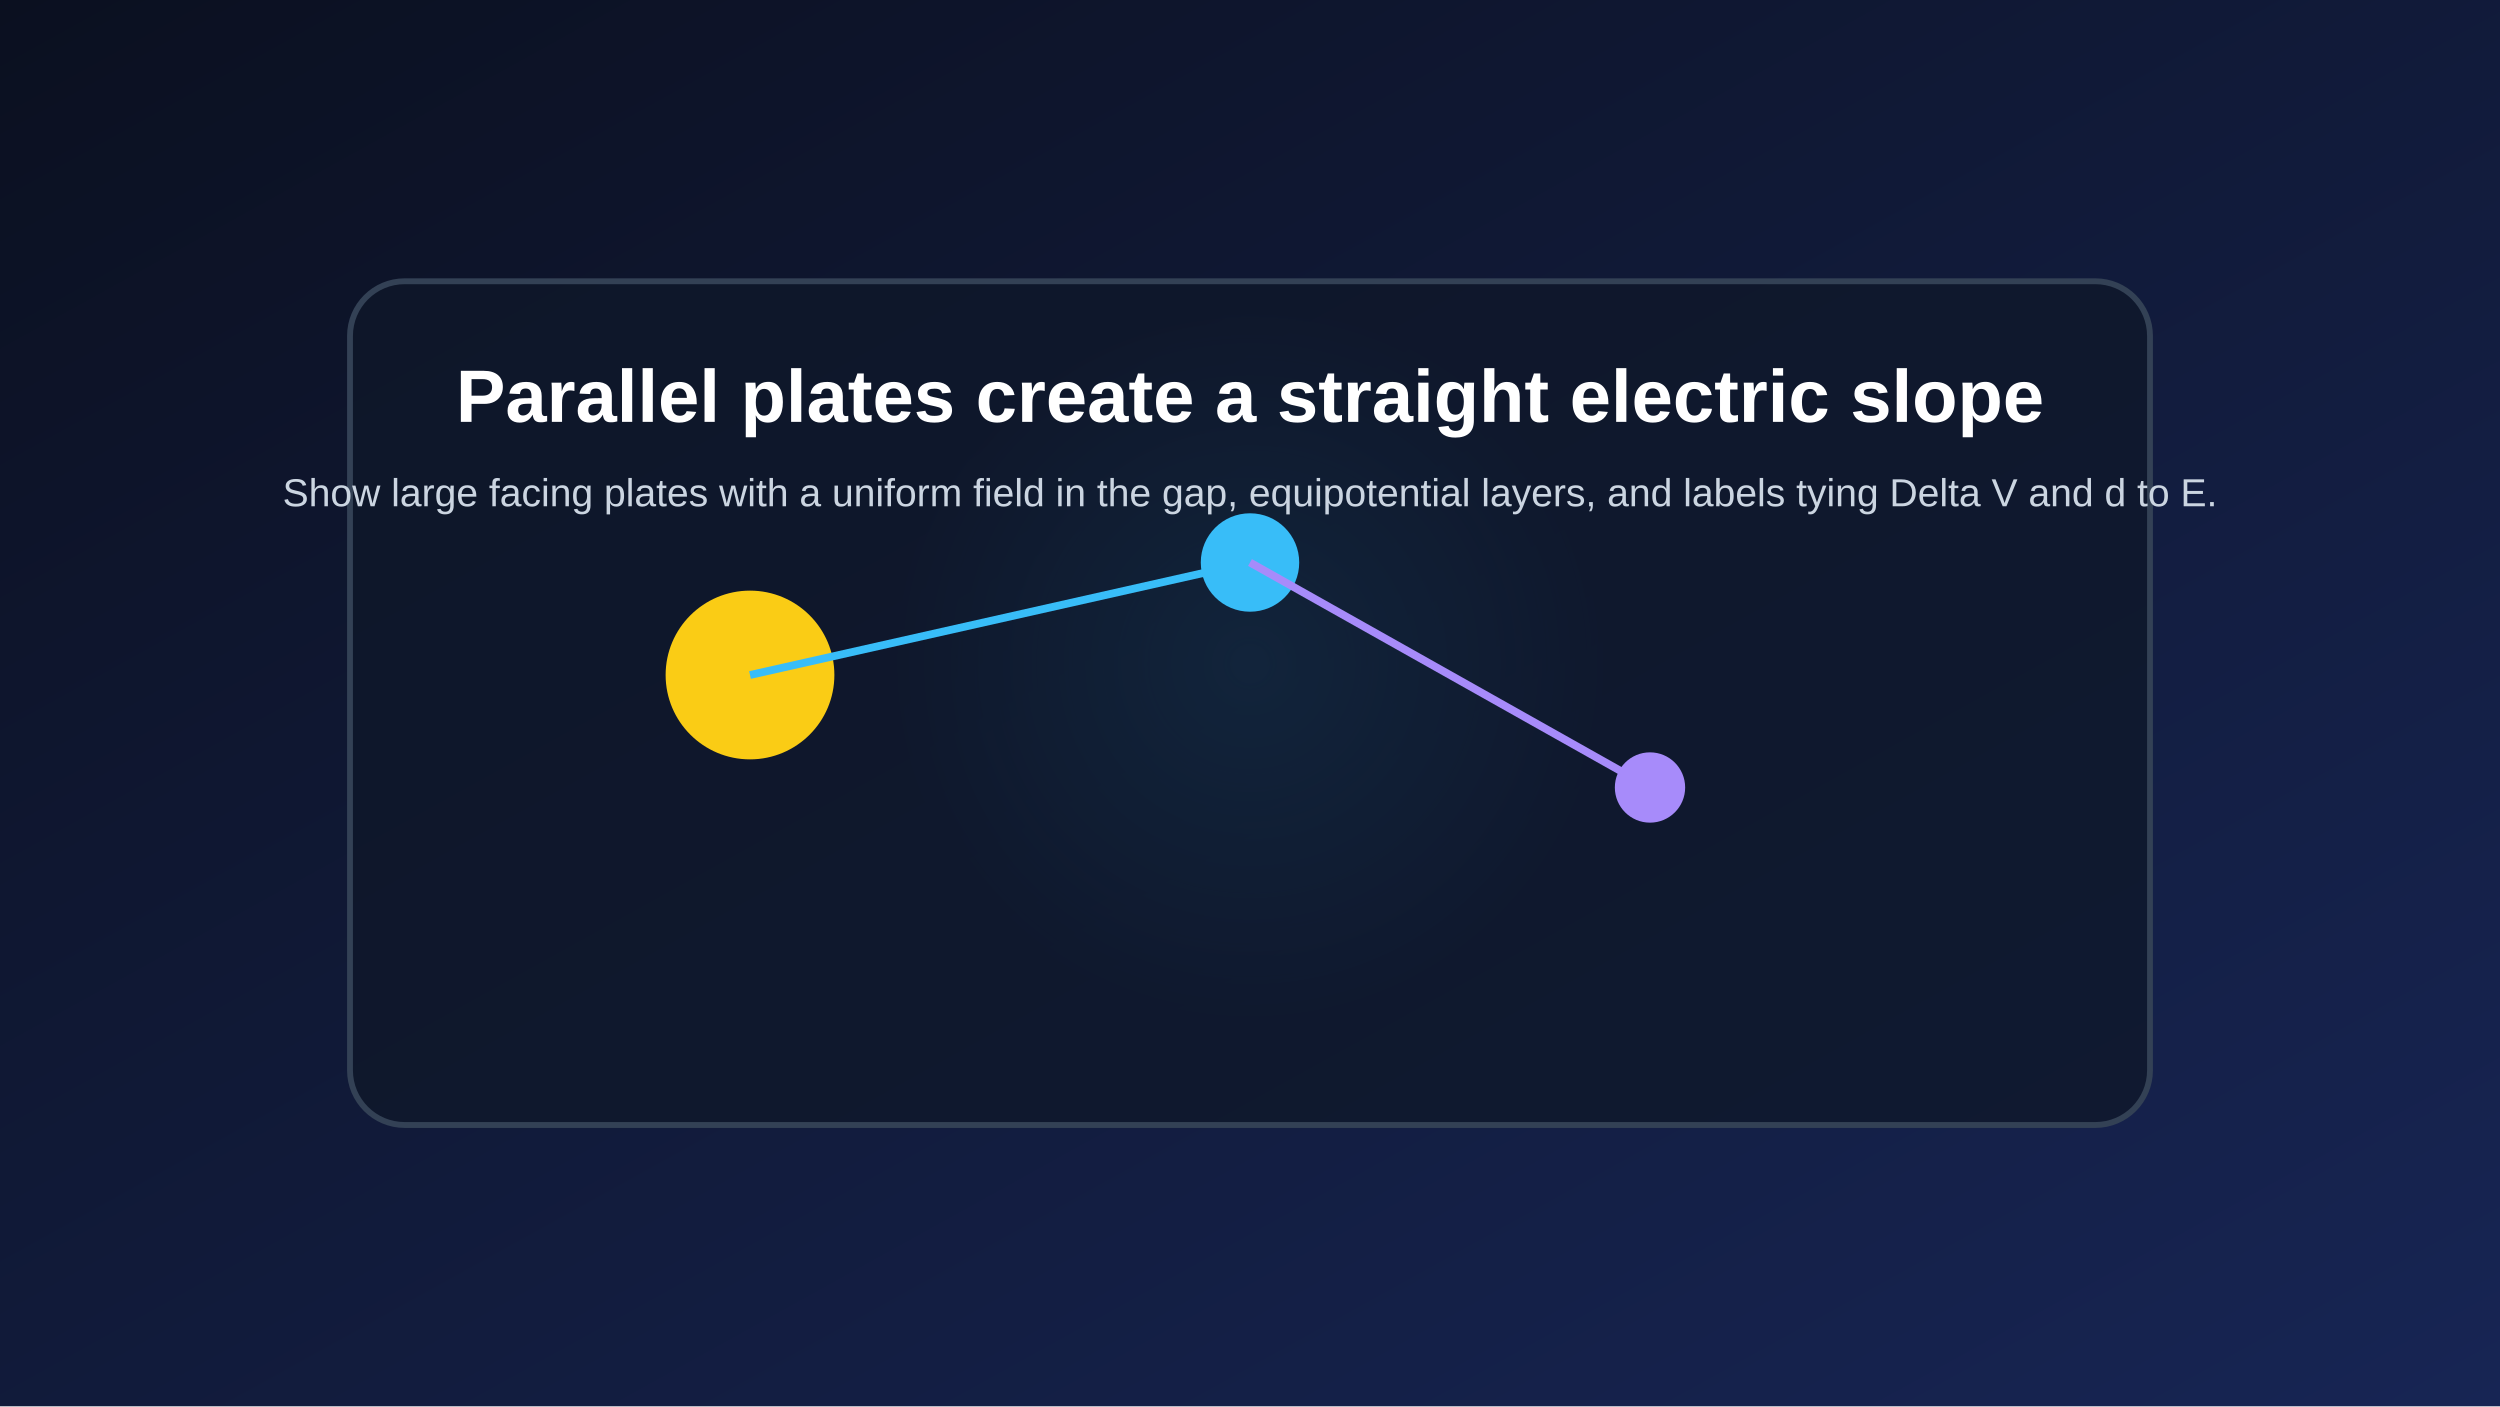
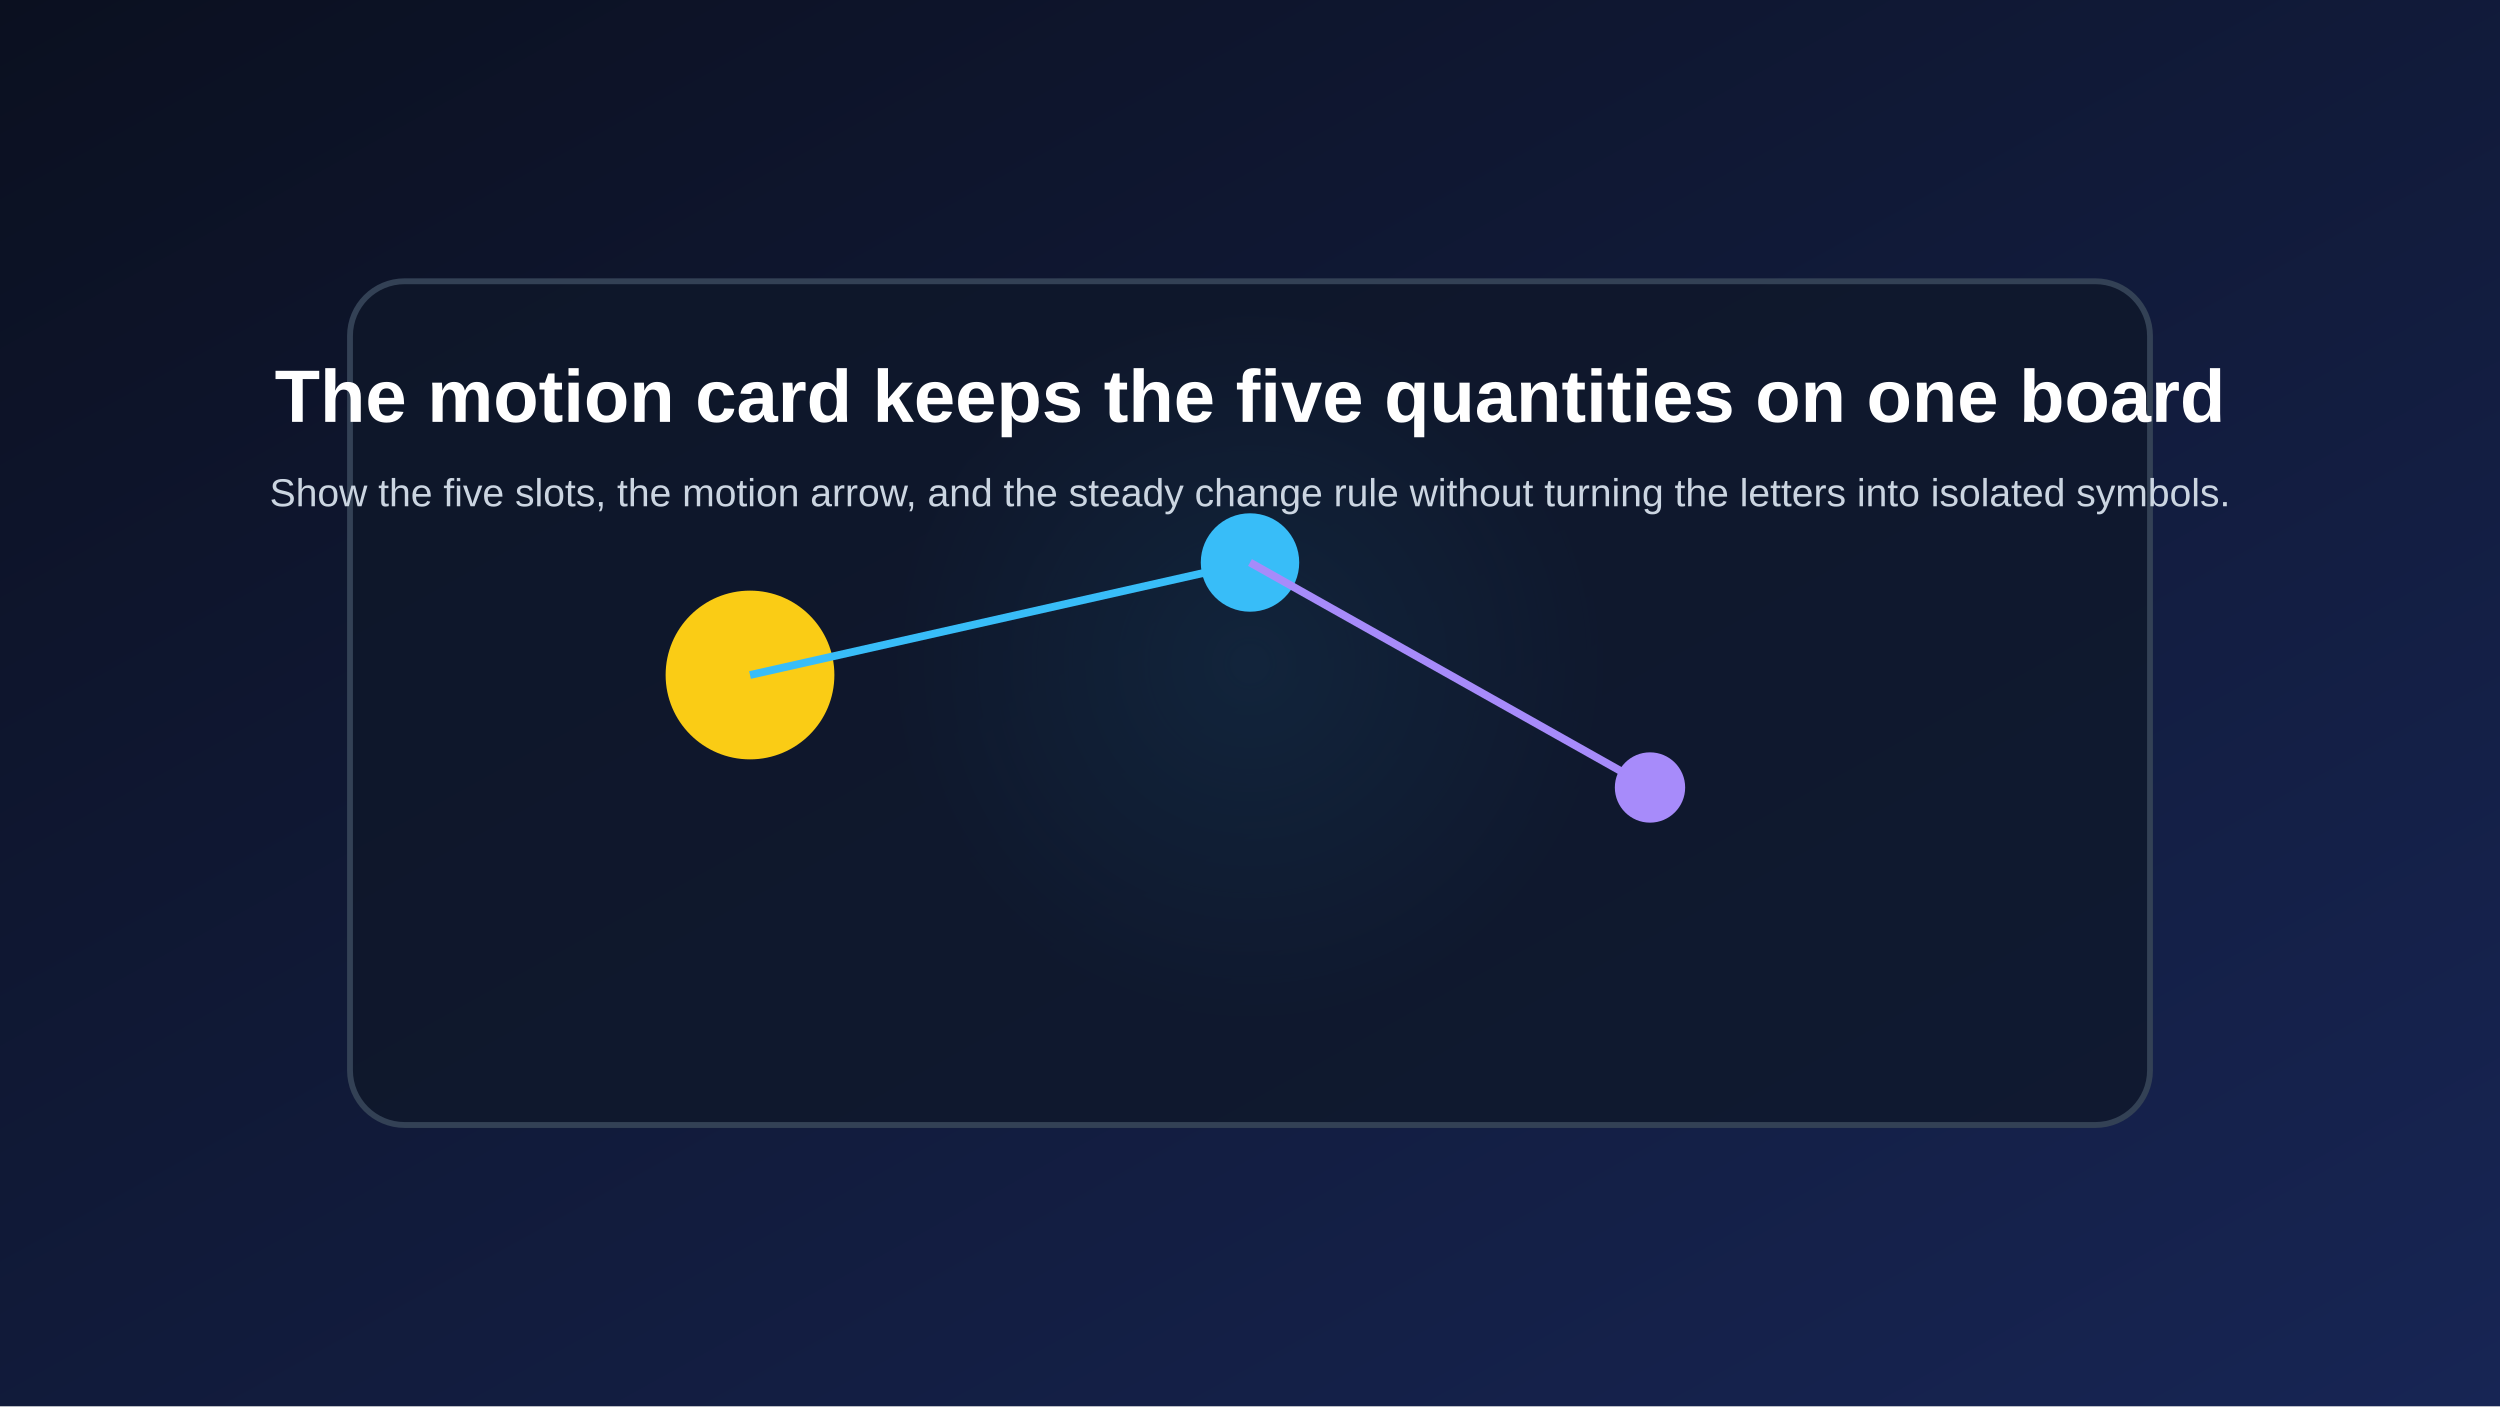
<svg xmlns="http://www.w3.org/2000/svg" width="1280" height="720" viewBox="0 0 1280 720">
  <defs>
    <linearGradient id="bg" x1="0" x2="1" y1="0" y2="1">
      <stop offset="0%" stop-color="#0b1020" />
      <stop offset="100%" stop-color="#172554" />
    </linearGradient>
    <radialGradient id="glow" cx="50%" cy="45%" r="45%">
      <stop offset="0%" stop-color="#38bdf8" stop-opacity="0.35" />
      <stop offset="100%" stop-color="#38bdf8" stop-opacity="0" />
    </radialGradient>
  </defs>
  <rect width="100%" height="100%" fill="url(#bg)" />
  <circle cx="640.0" cy="360.0" r="201.6" fill="url(#glow)" />
  <rect x="179.2" y="144.0" width="921.6" height="432.0" rx="28" fill="#0f172a" fill-opacity="0.78" stroke="#334155" stroke-width="3" />
  <circle cx="384.0" cy="345.6" r="43.2" fill="#facc15" />
  <circle cx="640.0" cy="288.0" r="25.2" fill="#38bdf8" />
  <circle cx="844.8" cy="403.2" r="18.0" fill="#a78bfa" />
  <line x1="384.0" y1="345.6" x2="640.0" y2="288.0" stroke="#38bdf8" stroke-width="4" />
  <line x1="640.0" y1="288.0" x2="844.8" y2="403.2" stroke="#a78bfa" stroke-width="4" />
-   <text x="640.0" y="216.0" fill="white" text-anchor="middle" font-size="38" font-family="Arial" font-weight="bold">Parallel plates create a straight electric slope</text>
-   <text x="640.0" y="259.2" fill="#cbd5e1" text-anchor="middle" font-size="20" font-family="Arial">Show large facing plates with a uniform field in the gap, equipotential layers, and labels tying Delta V and d to E.</text>
+   <text x="640.0" y="216.0" fill="white" text-anchor="middle" font-size="38" font-family="Arial" font-weight="bold">The motion card keeps the five quantities on one board</text>
+   <text x="640.0" y="259.2" fill="#cbd5e1" text-anchor="middle" font-size="20" font-family="Arial">Show the five slots, the motion arrow, and the steady change rule without turning the letters into isolated symbols.</text>
</svg>
